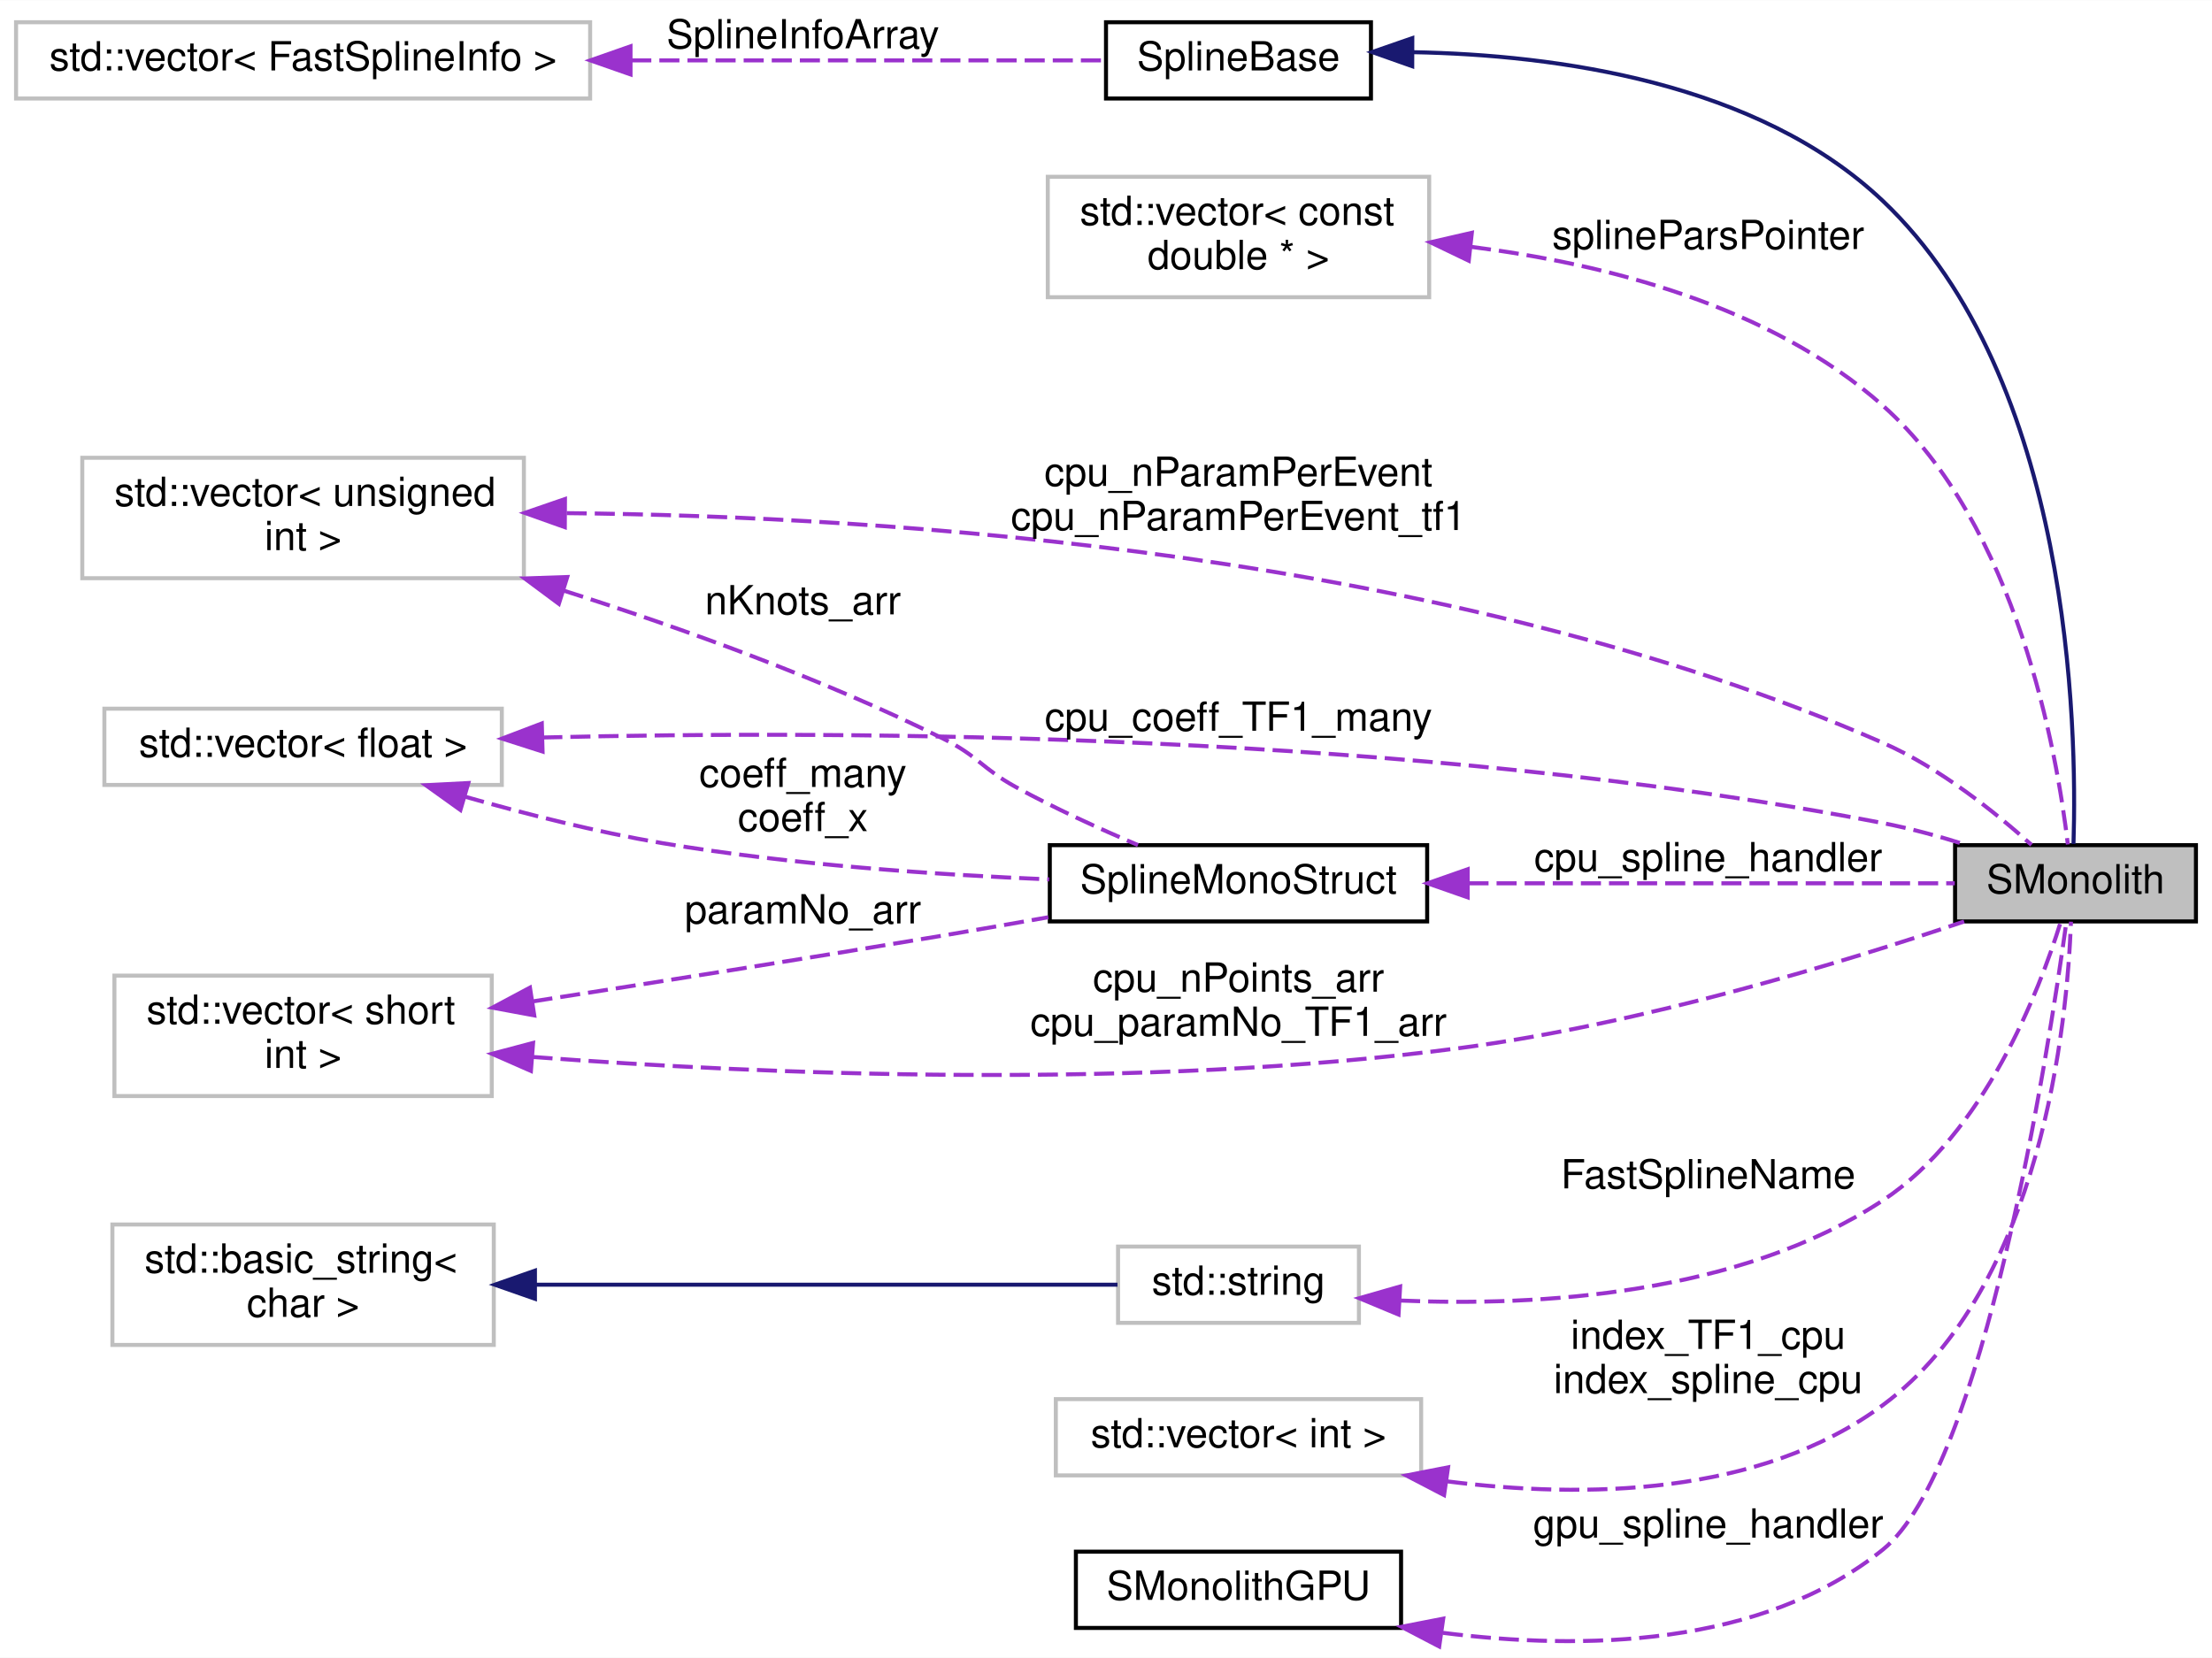
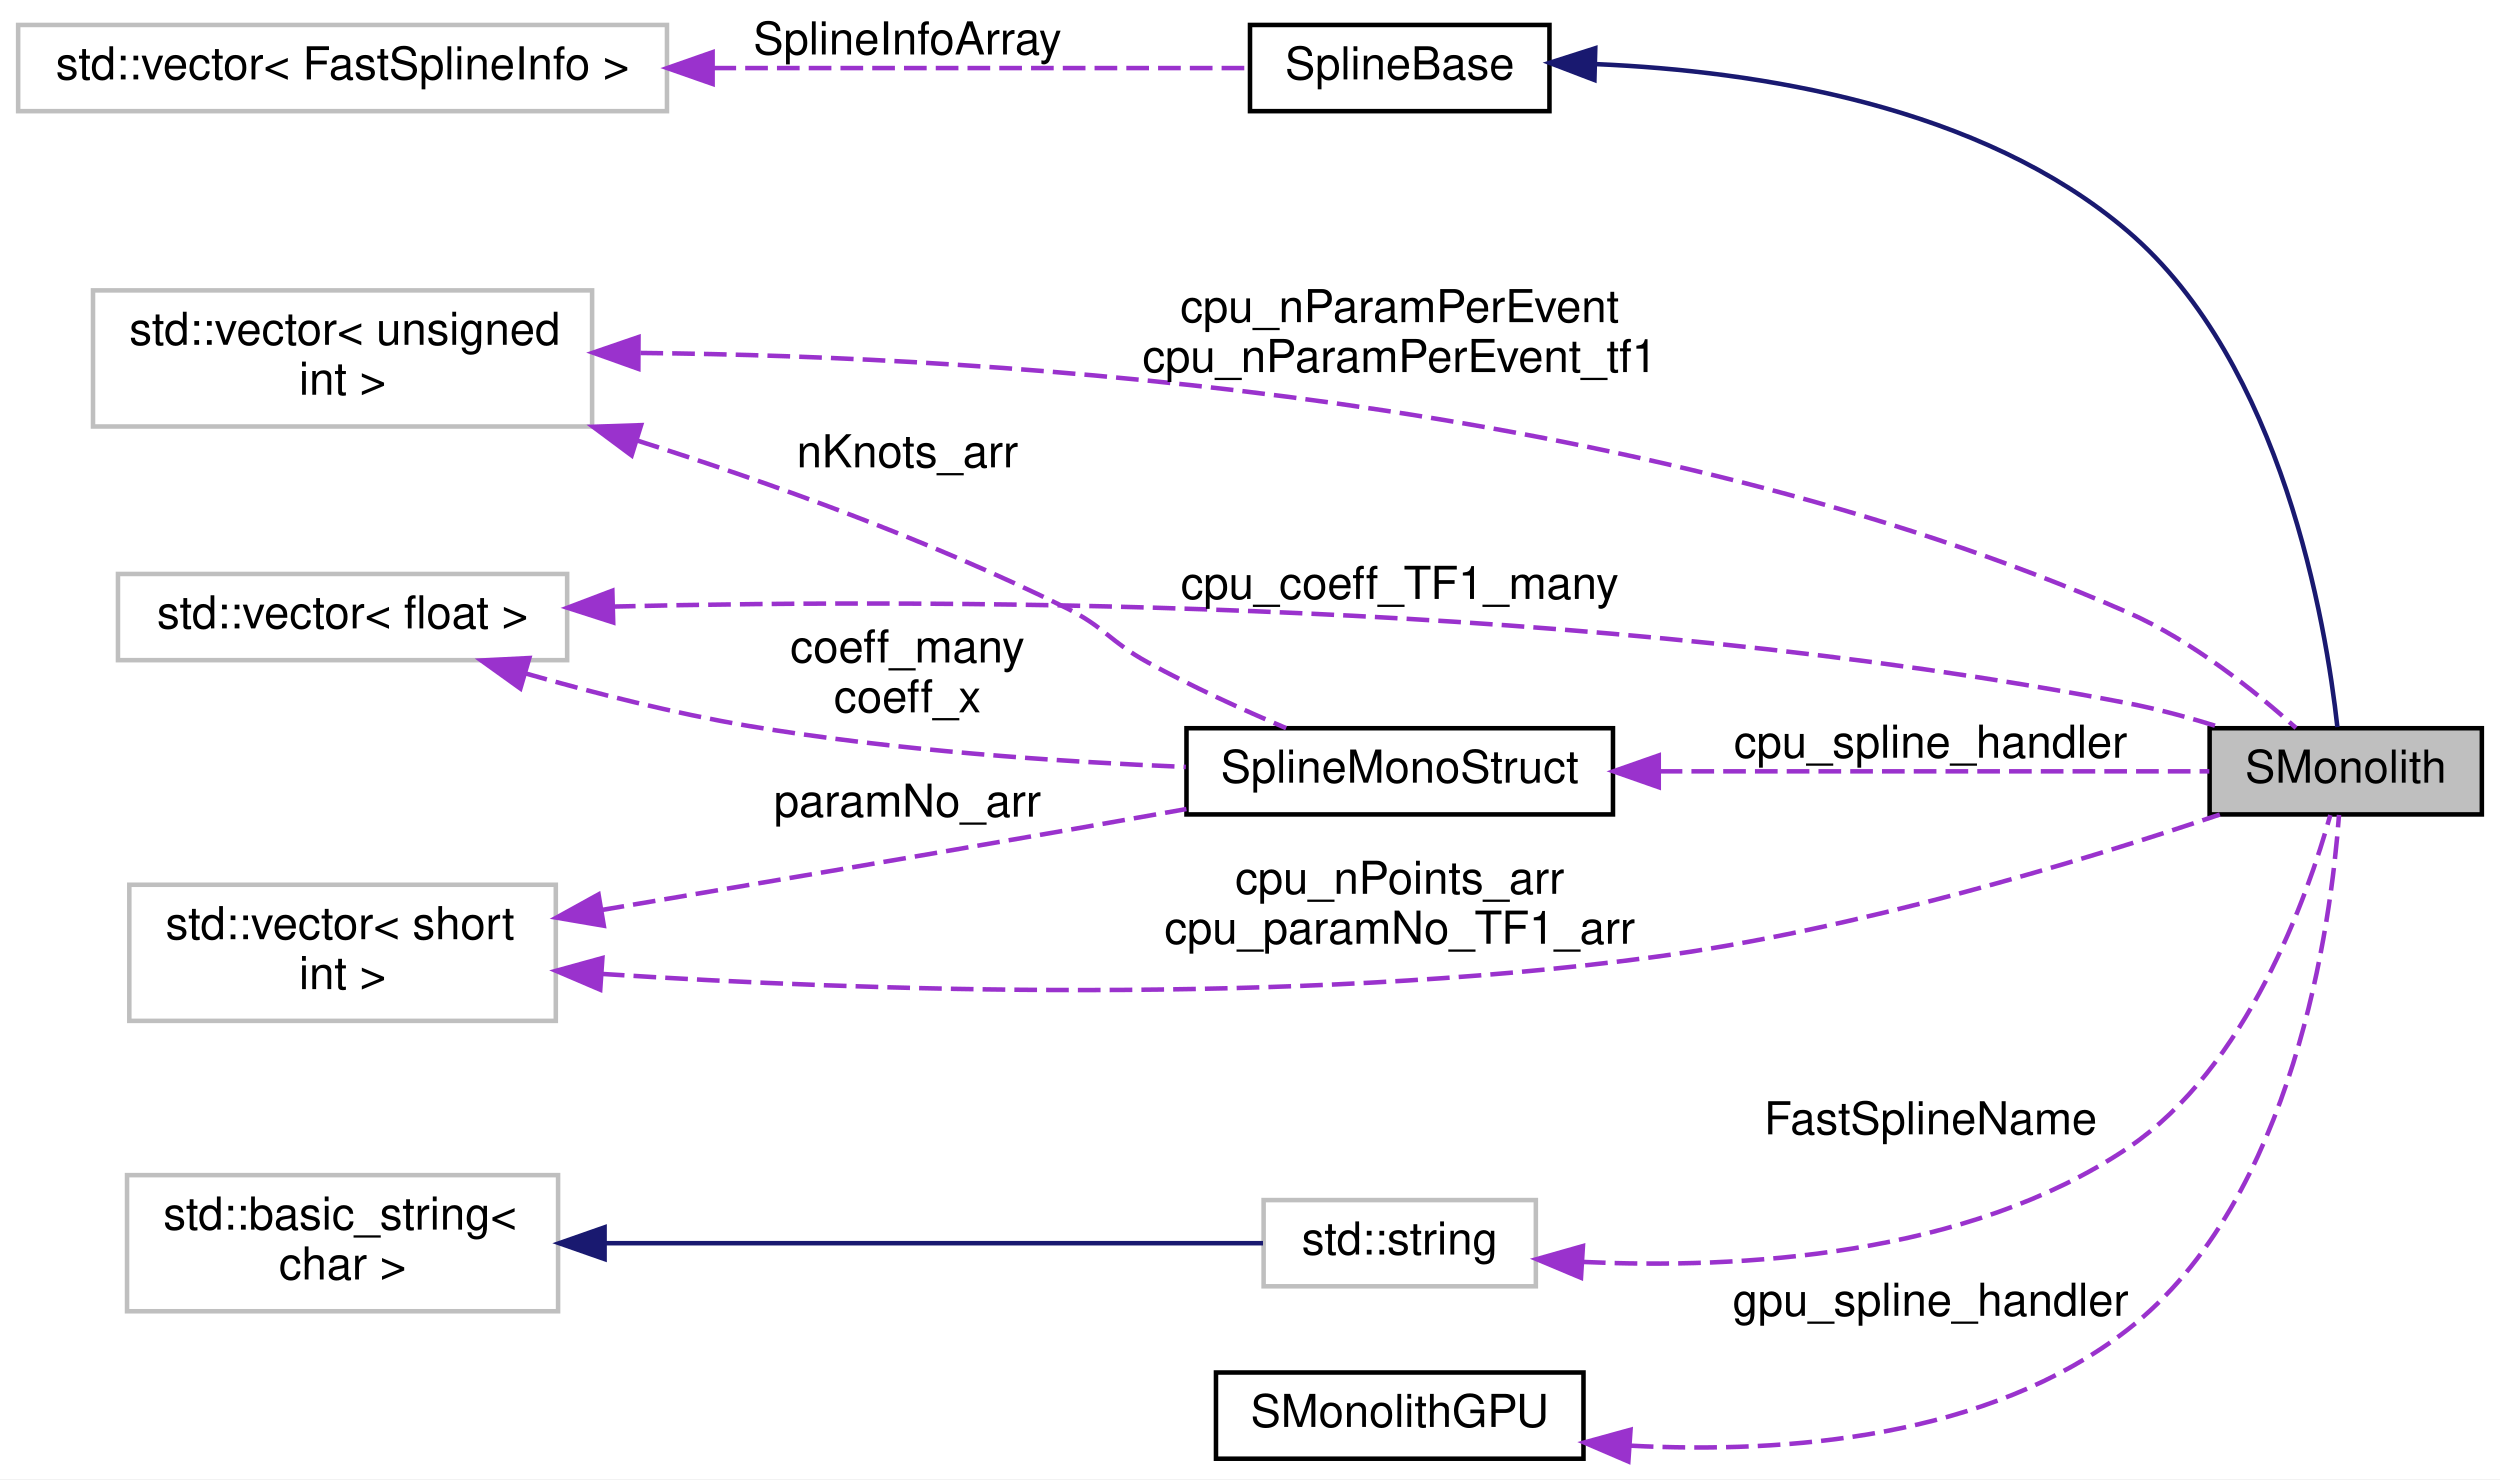
- <svg xmlns="http://www.w3.org/2000/svg" xmlns:xlink="http://www.w3.org/1999/xlink" width="551pt" height="413pt" viewBox="0.00 0.00 551.00 412.92">
-   <g id="graph0" class="graph" transform="scale(1 1) rotate(0) translate(4 408.92)">
-     <polygon fill="white" stroke="transparent" points="-4,4 -4,-408.92 547,-408.92 547,4 -4,4" />
+ <svg xmlns="http://www.w3.org/2000/svg" xmlns:xlink="http://www.w3.org/1999/xlink" width="551pt" height="326pt" viewBox="0.00 0.00 551.00 326.00">
+   <g id="graph0" class="graph" transform="scale(1 1) rotate(0) translate(4 322)">
+     <polygon fill="white" stroke="transparent" points="-4,4 -4,-322 547,-322 547,4 -4,4" />
    <g id="node1" class="node">
      <g id="a_node1">
        <a xlink:title="Even-by-event class calculating response for spline parameters. It is possible to use GPU acceleratio...">
-           <polygon fill="#bfbfbf" stroke="black" points="483,-179.42 483,-198.42 543,-198.42 543,-179.42 483,-179.42" />
-           <text text-anchor="middle" x="513" y="-186.42" font-family="Helvetica" font-size="10.00">SMonolith</text>
+           <polygon fill="#bfbfbf" stroke="black" points="483,-142.5 483,-161.5 543,-161.5 543,-142.5 483,-142.5" />
+           <text text-anchor="middle" x="513" y="-149.5" font-family="Helvetica" font-size="10.00">SMonolith</text>
        </a>
      </g>
    </g>
    <g id="node2" class="node">
      <g id="a_node2">
        <a xlink:href="classSplineBase.html" target="_top" xlink:title="Base class for calculating weight from spline.">
-           <polygon fill="white" stroke="black" points="271.5,-384.42 271.5,-403.42 337.5,-403.42 337.5,-384.42 271.5,-384.42" />
-           <text text-anchor="middle" x="304.5" y="-391.42" font-family="Helvetica" font-size="10.00">SplineBase</text>
+           <polygon fill="white" stroke="black" points="271.5,-297.5 271.5,-316.5 337.5,-316.5 337.5,-297.5 271.5,-297.5" />
+           <text text-anchor="middle" x="304.5" y="-304.5" font-family="Helvetica" font-size="10.00">SplineBase</text>
        </a>
      </g>
    </g>
    <g id="edge1" class="edge">
-       <path fill="none" stroke="midnightblue" d="M347.92,-395.96C383.66,-395.31 433.82,-388.48 465,-358.92 511.9,-314.48 513.42,-227.81 512.5,-198.72" />
-       <polygon fill="midnightblue" stroke="midnightblue" points="347.78,-392.46 337.79,-395.99 347.8,-399.46 347.78,-392.46" />
+       <path fill="none" stroke="midnightblue" d="M347.95,-307.86C383.17,-306.34 432.57,-298.78 465,-271 499.08,-241.81 508.64,-184.59 511.16,-161.75" />
+       <polygon fill="midnightblue" stroke="midnightblue" points="347.41,-304.37 337.51,-308.15 347.6,-311.37 347.41,-304.37" />
    </g>
    <g id="node3" class="node">
      <g id="a_node3">
        <a xlink:title=" ">
-           <polygon fill="white" stroke="#bfbfbf" points="0,-384.42 0,-403.42 143,-403.42 143,-384.42 0,-384.42" />
-           <text text-anchor="middle" x="71.5" y="-391.42" font-family="Helvetica" font-size="10.00">std::vector&lt; FastSplineInfo &gt;</text>
+           <polygon fill="white" stroke="#bfbfbf" points="0,-297.5 0,-316.5 143,-316.5 143,-297.5 0,-297.5" />
+           <text text-anchor="middle" x="71.5" y="-304.5" font-family="Helvetica" font-size="10.00">std::vector&lt; FastSplineInfo &gt;</text>
        </a>
      </g>
    </g>
    <g id="edge2" class="edge">
-       <path fill="none" stroke="#9a32cd" stroke-dasharray="5,2" d="M153.24,-393.92C193.86,-393.92 240.81,-393.92 271.27,-393.92" />
-       <polygon fill="#9a32cd" stroke="#9a32cd" points="153.06,-390.42 143.06,-393.92 153.06,-397.42 153.06,-390.42" />
-       <text text-anchor="middle" x="196" y="-396.92" font-family="Helvetica" font-size="10.00"> SplineInfoArray</text>
+       <path fill="none" stroke="#9a32cd" stroke-dasharray="5,2" d="M153.24,-307C193.86,-307 240.81,-307 271.27,-307" />
+       <polygon fill="#9a32cd" stroke="#9a32cd" points="153.06,-303.5 143.06,-307 153.06,-310.5 153.06,-303.5" />
+       <text text-anchor="middle" x="196" y="-310" font-family="Helvetica" font-size="10.00"> SplineInfoArray</text>
    </g>
    <g id="node4" class="node">
      <g id="a_node4">
-         <a xlink:title=" ">
-           <polygon fill="white" stroke="#bfbfbf" points="257,-334.92 257,-364.92 352,-364.92 352,-334.92 257,-334.92" />
-           <text text-anchor="start" x="265" y="-352.92" font-family="Helvetica" font-size="10.00">std::vector&lt; const</text>
-           <text text-anchor="middle" x="304.5" y="-341.92" font-family="Helvetica" font-size="10.00"> double * &gt;</text>
+         <a xlink:href="structSplineMonoStruct.html" target="_top" xlink:title="KS: Struct storing information for spline monolith.">
+           <polygon fill="white" stroke="black" points="257.5,-142.5 257.5,-161.5 351.5,-161.5 351.5,-142.5 257.5,-142.5" />
+           <text text-anchor="middle" x="304.5" y="-149.5" font-family="Helvetica" font-size="10.00">SplineMonoStruct</text>
        </a>
      </g>
    </g>
    <g id="edge3" class="edge">
-       <path fill="none" stroke="#9a32cd" stroke-dasharray="5,2" d="M362.42,-347.47C395.87,-343.24 436.96,-332.82 465,-307.92 498.55,-278.13 508.42,-221.27 511.09,-198.6" />
-       <polygon fill="#9a32cd" stroke="#9a32cd" points="361.86,-344.01 352.31,-348.6 362.63,-350.97 361.86,-344.01" />
-       <text text-anchor="middle" x="421.5" y="-346.92" font-family="Helvetica" font-size="10.00"> splineParsPointer</text>
+       <path fill="none" stroke="#9a32cd" stroke-dasharray="5,2" d="M361.79,-152C400.97,-152 451.6,-152 482.93,-152" />
+       <polygon fill="#9a32cd" stroke="#9a32cd" points="361.59,-148.5 351.59,-152 361.59,-155.5 361.59,-148.5" />
+       <text text-anchor="middle" x="421.5" y="-155" font-family="Helvetica" font-size="10.00"> cpu_spline_handler</text>
    </g>
    <g id="node5" class="node">
      <g id="a_node5">
-         <a xlink:href="structSplineMonoStruct.html" target="_top" xlink:title="KS: Struct storing information for spline monolith.">
-           <polygon fill="white" stroke="black" points="257.5,-179.42 257.5,-198.42 351.5,-198.42 351.5,-179.42 257.5,-179.42" />
-           <text text-anchor="middle" x="304.5" y="-186.42" font-family="Helvetica" font-size="10.00">SplineMonoStruct</text>
+         <a xlink:title=" ">
+           <polygon fill="white" stroke="#bfbfbf" points="22,-176.5 22,-195.5 121,-195.5 121,-176.5 22,-176.5" />
+           <text text-anchor="middle" x="71.5" y="-183.5" font-family="Helvetica" font-size="10.00">std::vector&lt; float &gt;</text>
        </a>
      </g>
    </g>
+     <g id="edge9" class="edge">
+       <path fill="none" stroke="#9a32cd" stroke-dasharray="5,2" d="M131.08,-188.31C208.34,-190.2 348.17,-189.56 465,-167 471.9,-165.67 479.2,-163.65 485.93,-161.52" />
+       <polygon fill="#9a32cd" stroke="#9a32cd" points="131.15,-184.81 121.06,-188.05 130.96,-191.81 131.15,-184.81" />
+       <text text-anchor="middle" x="304.5" y="-190" font-family="Helvetica" font-size="10.00"> cpu_coeff_TF1_many</text>
+     </g>
    <g id="edge4" class="edge">
-       <path fill="none" stroke="#9a32cd" stroke-dasharray="5,2" d="M361.79,-188.92C400.97,-188.92 451.6,-188.92 482.93,-188.92" />
-       <polygon fill="#9a32cd" stroke="#9a32cd" points="361.59,-185.42 351.59,-188.92 361.59,-192.42 361.59,-185.42" />
-       <text text-anchor="middle" x="421.5" y="-191.92" font-family="Helvetica" font-size="10.00"> cpu_spline_handler</text>
+       <path fill="none" stroke="#9a32cd" stroke-dasharray="5,2" d="M111.71,-173.61C126.95,-169.25 144.65,-164.76 161,-162 192.91,-156.61 229.32,-154.11 257.35,-152.96" />
+       <polygon fill="#9a32cd" stroke="#9a32cd" points="110.69,-170.25 102.08,-176.43 112.66,-176.97 110.69,-170.25" />
+       <text text-anchor="middle" x="196" y="-176" font-family="Helvetica" font-size="10.00"> coeff_many</text>
+       <text text-anchor="middle" x="196" y="-165" font-family="Helvetica" font-size="10.00">coeff_x</text>
    </g>
    <g id="node6" class="node">
      <g id="a_node6">
        <a xlink:title=" ">
-           <polygon fill="white" stroke="#bfbfbf" points="22,-213.42 22,-232.42 121,-232.42 121,-213.42 22,-213.42" />
-           <text text-anchor="middle" x="71.5" y="-220.42" font-family="Helvetica" font-size="10.00">std::vector&lt; float &gt;</text>
+           <polygon fill="white" stroke="#bfbfbf" points="16.5,-228 16.5,-258 126.5,-258 126.5,-228 16.5,-228" />
+           <text text-anchor="start" x="24.5" y="-246" font-family="Helvetica" font-size="10.00">std::vector&lt; unsigned</text>
+           <text text-anchor="middle" x="71.5" y="-235" font-family="Helvetica" font-size="10.00"> int &gt;</text>
        </a>
      </g>
    </g>
    <g id="edge10" class="edge">
-       <path fill="none" stroke="#9a32cd" stroke-dasharray="5,2" d="M131.08,-225.24C208.34,-227.12 348.17,-226.48 465,-203.92 471.9,-202.59 479.2,-200.58 485.93,-198.45" />
-       <polygon fill="#9a32cd" stroke="#9a32cd" points="131.15,-221.74 121.06,-224.97 130.96,-228.74 131.15,-221.74" />
-       <text text-anchor="middle" x="304.5" y="-226.92" font-family="Helvetica" font-size="10.00"> cpu_coeff_TF1_many</text>
+       <path fill="none" stroke="#9a32cd" stroke-dasharray="5,2" d="M137.15,-244.21C217.39,-243.41 356.85,-234.39 465,-187 479.16,-180.79 493.08,-169.62 502.04,-161.56" />
+       <polygon fill="#9a32cd" stroke="#9a32cd" points="136.69,-240.71 126.71,-244.27 136.73,-247.71 136.69,-240.71" />
+       <text text-anchor="middle" x="304.5" y="-251" font-family="Helvetica" font-size="10.00"> cpu_nParamPerEvent</text>
+       <text text-anchor="middle" x="304.5" y="-240" font-family="Helvetica" font-size="10.00">cpu_nParamPerEvent_tf1</text>
    </g>
    <g id="edge5" class="edge">
-       <path fill="none" stroke="#9a32cd" stroke-dasharray="5,2" d="M111.71,-210.53C126.95,-206.18 144.65,-201.69 161,-198.92 192.91,-193.53 229.32,-191.04 257.35,-189.89" />
-       <polygon fill="#9a32cd" stroke="#9a32cd" points="110.69,-207.18 102.08,-213.35 112.66,-213.9 110.69,-207.18" />
-       <text text-anchor="middle" x="196" y="-212.92" font-family="Helvetica" font-size="10.00"> coeff_many</text>
-       <text text-anchor="middle" x="196" y="-201.92" font-family="Helvetica" font-size="10.00">coeff_x</text>
+       <path fill="none" stroke="#9a32cd" stroke-dasharray="5,2" d="M136.48,-224.89C165.97,-215.51 201,-202.9 231,-188 239.61,-183.72 240.57,-180.62 249,-176 258.7,-170.68 269.81,-165.62 279.46,-161.52" />
+       <polygon fill="#9a32cd" stroke="#9a32cd" points="135.21,-221.62 126.71,-227.94 137.3,-228.3 135.21,-221.62" />
+       <text text-anchor="middle" x="196" y="-219" font-family="Helvetica" font-size="10.00"> nKnots_arr</text>
    </g>
    <g id="node7" class="node">
      <g id="a_node7">
        <a xlink:title=" ">
-           <polygon fill="white" stroke="#bfbfbf" points="16.5,-264.92 16.5,-294.92 126.5,-294.92 126.5,-264.92 16.5,-264.92" />
-           <text text-anchor="start" x="24.5" y="-282.92" font-family="Helvetica" font-size="10.00">std::vector&lt; unsigned</text>
-           <text text-anchor="middle" x="71.5" y="-271.92" font-family="Helvetica" font-size="10.00"> int &gt;</text>
+           <polygon fill="white" stroke="#bfbfbf" points="24.5,-97 24.5,-127 118.5,-127 118.5,-97 24.5,-97" />
+           <text text-anchor="start" x="32.5" y="-115" font-family="Helvetica" font-size="10.00">std::vector&lt; short</text>
+           <text text-anchor="middle" x="71.5" y="-104" font-family="Helvetica" font-size="10.00"> int &gt;</text>
        </a>
      </g>
    </g>
    <g id="edge12" class="edge">
-       <path fill="none" stroke="#9a32cd" stroke-dasharray="5,2" d="M137.15,-281.13C217.39,-280.34 356.85,-271.31 465,-223.92 479.16,-217.72 493.08,-206.54 502.04,-198.49" />
-       <polygon fill="#9a32cd" stroke="#9a32cd" points="136.69,-277.64 126.71,-281.19 136.73,-284.64 136.69,-277.64" />
-       <text text-anchor="middle" x="304.5" y="-287.92" font-family="Helvetica" font-size="10.00"> cpu_nParamPerEvent</text>
-       <text text-anchor="middle" x="304.5" y="-276.92" font-family="Helvetica" font-size="10.00">cpu_nParamPerEvent_tf1</text>
+       <path fill="none" stroke="#9a32cd" stroke-dasharray="5,2" d="M128.64,-107.35C186.8,-103.57 280.18,-100.42 360,-111 404.84,-116.94 455.23,-132.34 485.26,-142.48" />
+       <polygon fill="#9a32cd" stroke="#9a32cd" points="128.29,-103.87 118.55,-108.03 128.77,-110.85 128.29,-103.87" />
+       <text text-anchor="middle" x="304.5" y="-125" font-family="Helvetica" font-size="10.00"> cpu_nPoints_arr</text>
+       <text text-anchor="middle" x="304.5" y="-114" font-family="Helvetica" font-size="10.00">cpu_paramNo_TF1_arr</text>
    </g>
    <g id="edge6" class="edge">
-       <path fill="none" stroke="#9a32cd" stroke-dasharray="5,2" d="M136.48,-261.81C165.97,-252.44 201,-239.83 231,-224.92 239.61,-220.65 240.57,-217.55 249,-212.92 258.7,-207.61 269.81,-202.54 279.46,-198.45" />
-       <polygon fill="#9a32cd" stroke="#9a32cd" points="135.21,-258.54 126.71,-264.86 137.3,-265.22 135.21,-258.54" />
-       <text text-anchor="middle" x="196" y="-255.92" font-family="Helvetica" font-size="10.00"> nKnots_arr</text>
+       <path fill="none" stroke="#9a32cd" stroke-dasharray="5,2" d="M128.61,-121.44C158.94,-126.57 197.03,-133.06 231,-139 239.57,-140.5 248.7,-142.12 257.49,-143.69" />
+       <polygon fill="#9a32cd" stroke="#9a32cd" points="129.08,-117.97 118.64,-119.75 127.92,-124.87 129.08,-117.97" />
+       <text text-anchor="middle" x="196" y="-142" font-family="Helvetica" font-size="10.00"> paramNo_arr</text>
    </g>
    <g id="node8" class="node">
      <g id="a_node8">
        <a xlink:title=" ">
-           <polygon fill="white" stroke="#bfbfbf" points="24.5,-135.92 24.5,-165.92 118.5,-165.92 118.5,-135.92 24.5,-135.92" />
-           <text text-anchor="start" x="32.5" y="-153.92" font-family="Helvetica" font-size="10.00">std::vector&lt; short</text>
-           <text text-anchor="middle" x="71.5" y="-142.92" font-family="Helvetica" font-size="10.00"> int &gt;</text>
+           <polygon fill="white" stroke="#bfbfbf" points="274.5,-38.5 274.5,-57.5 334.5,-57.5 334.5,-38.5 274.5,-38.5" />
+           <text text-anchor="middle" x="304.5" y="-45.5" font-family="Helvetica" font-size="10.00">std::string</text>
        </a>
      </g>
    </g>
-     <g id="edge14" class="edge">
-       <path fill="none" stroke="#9a32cd" stroke-dasharray="5,2" d="M128.64,-145.66C186.79,-141.29 280.18,-137.35 360,-147.92 404.84,-153.87 455.23,-169.26 485.26,-179.4" />
-       <polygon fill="#9a32cd" stroke="#9a32cd" points="128.25,-142.18 118.55,-146.44 128.79,-149.15 128.25,-142.18" />
-       <text text-anchor="middle" x="304.5" y="-161.92" font-family="Helvetica" font-size="10.00"> cpu_nPoints_arr</text>
-       <text text-anchor="middle" x="304.5" y="-150.92" font-family="Helvetica" font-size="10.00">cpu_paramNo_TF1_arr</text>
-     </g>
    <g id="edge7" class="edge">
-       <path fill="none" stroke="#9a32cd" stroke-dasharray="5,2" d="M128.64,-159.49C158.97,-164.19 197.06,-170.21 231,-175.92 239.45,-177.35 248.44,-178.92 257.11,-180.46" />
-       <polygon fill="#9a32cd" stroke="#9a32cd" points="129.08,-156.01 118.66,-157.94 128.01,-162.93 129.08,-156.01" />
-       <text text-anchor="middle" x="196" y="-178.92" font-family="Helvetica" font-size="10.00"> paramNo_arr</text>
+       <path fill="none" stroke="#9a32cd" stroke-dasharray="5,2" d="M344.87,-43.87C379.41,-42.27 429.53,-45.09 465,-69 491.36,-86.77 504.62,-124.57 509.6,-142.36" />
+       <polygon fill="#9a32cd" stroke="#9a32cd" points="344.45,-40.38 334.68,-44.48 344.88,-47.37 344.45,-40.38" />
+       <text text-anchor="middle" x="421.5" y="-72" font-family="Helvetica" font-size="10.00"> FastSplineName</text>
    </g>
    <g id="node9" class="node">
      <g id="a_node9">
        <a xlink:title=" ">
-           <polygon fill="white" stroke="#bfbfbf" points="274.5,-79.42 274.5,-98.42 334.5,-98.42 334.5,-79.42 274.5,-79.42" />
-           <text text-anchor="middle" x="304.5" y="-86.42" font-family="Helvetica" font-size="10.00">std::string</text>
+           <polygon fill="white" stroke="#bfbfbf" points="24,-33 24,-63 119,-63 119,-33 24,-33" />
+           <text text-anchor="start" x="32" y="-51" font-family="Helvetica" font-size="10.00">std::basic_string&lt;</text>
+           <text text-anchor="middle" x="71.5" y="-40" font-family="Helvetica" font-size="10.00"> char &gt;</text>
        </a>
      </g>
    </g>
    <g id="edge8" class="edge">
-       <path fill="none" stroke="#9a32cd" stroke-dasharray="5,2" d="M344.75,-84.98C379.21,-83.5 429.28,-86.39 465,-109.92 490.32,-126.61 503.95,-162.04 509.29,-179.21" />
-       <polygon fill="#9a32cd" stroke="#9a32cd" points="344.37,-81.49 334.59,-85.56 344.77,-88.48 344.37,-81.49" />
-       <text text-anchor="middle" x="421.5" y="-112.92" font-family="Helvetica" font-size="10.00"> FastSplineName</text>
+       <path fill="none" stroke="midnightblue" d="M129.36,-48C175.3,-48 238.08,-48 274.36,-48" />
+       <polygon fill="midnightblue" stroke="midnightblue" points="129.25,-44.5 119.25,-48 129.25,-51.5 129.25,-44.5" />
    </g>
    <g id="node10" class="node">
      <g id="a_node10">
-         <a xlink:title=" ">
-           <polygon fill="white" stroke="#bfbfbf" points="24,-73.92 24,-103.92 119,-103.92 119,-73.92 24,-73.92" />
-           <text text-anchor="start" x="32" y="-91.92" font-family="Helvetica" font-size="10.00">std::basic_string&lt;</text>
-           <text text-anchor="middle" x="71.5" y="-80.92" font-family="Helvetica" font-size="10.00"> char &gt;</text>
-         </a>
-       </g>
-     </g>
-     <g id="edge9" class="edge">
-       <path fill="none" stroke="midnightblue" d="M129.36,-88.92C175.3,-88.92 238.08,-88.92 274.36,-88.92" />
-       <polygon fill="midnightblue" stroke="midnightblue" points="129.25,-85.42 119.25,-88.92 129.25,-92.42 129.25,-85.42" />
-     </g>
-     <g id="node11" class="node">
-       <g id="a_node11">
-         <a xlink:title=" ">
-           <polygon fill="white" stroke="#bfbfbf" points="259,-41.42 259,-60.42 350,-60.42 350,-41.42 259,-41.42" />
-           <text text-anchor="middle" x="304.5" y="-48.42" font-family="Helvetica" font-size="10.00">std::vector&lt; int &gt;</text>
+         <a xlink:href="classSMonolithGPU.html" target="_top" xlink:title="Class responsible for calculating spline weight on GPU.">
+           <polygon fill="white" stroke="black" points="264,-0.5 264,-19.5 345,-19.5 345,-0.5 264,-0.5" />
+           <text text-anchor="middle" x="304.5" y="-7.5" font-family="Helvetica" font-size="10.00">SMonolithGPU</text>
        </a>
      </g>
    </g>
    <g id="edge11" class="edge">
-       <path fill="none" stroke="#9a32cd" stroke-dasharray="5,2" d="M356.5,-39.93C390.46,-35.62 434.3,-36.21 465,-58.92 504.74,-88.33 510.96,-154.59 511.87,-179.35" />
-       <polygon fill="#9a32cd" stroke="#9a32cd" points="355.71,-36.51 346.31,-41.4 356.71,-43.43 355.71,-36.51" />
-       <text text-anchor="middle" x="421.5" y="-72.92" font-family="Helvetica" font-size="10.00"> index_TF1_cpu</text>
-       <text text-anchor="middle" x="421.5" y="-61.92" font-family="Helvetica" font-size="10.00">index_spline_cpu</text>
-     </g>
-     <g id="node12" class="node">
-       <g id="a_node12">
-         <a xlink:href="classSMonolithGPU.html" target="_top" xlink:title="Class responsible for calculating spline weight on GPU.">
-           <polygon fill="white" stroke="black" points="264,-3.42 264,-22.42 345,-22.42 345,-3.42 264,-3.42" />
-           <text text-anchor="middle" x="304.5" y="-10.42" font-family="Helvetica" font-size="10.00">SMonolithGPU</text>
-         </a>
-       </g>
-     </g>
-     <g id="edge13" class="edge">
-       <path fill="none" stroke="#9a32cd" stroke-dasharray="5,2" d="M355.43,-2.2C389.89,2.17 434.76,1.46 465,-22.92 490.06,-43.14 506.18,-146.49 510.7,-179.07" />
-       <polygon fill="#9a32cd" stroke="#9a32cd" points="354.5,1.2 345.1,-3.7 355.5,-5.73 354.5,1.2" />
-       <text text-anchor="middle" x="421.5" y="-25.92" font-family="Helvetica" font-size="10.00"> gpu_spline_handler</text>
+       <path fill="none" stroke="#9a32cd" stroke-dasharray="5,2" d="M355.42,-3.37C389.67,-1.59 434.31,-5.07 465,-29 501.78,-57.67 509.79,-118.75 511.52,-142.39" />
+       <polygon fill="#9a32cd" stroke="#9a32cd" points="354.89,0.11 345.15,-4.07 355.37,-6.88 354.89,0.11" />
+       <text text-anchor="middle" x="421.5" y="-32" font-family="Helvetica" font-size="10.00"> gpu_spline_handler</text>
    </g>
  </g>
</svg>
